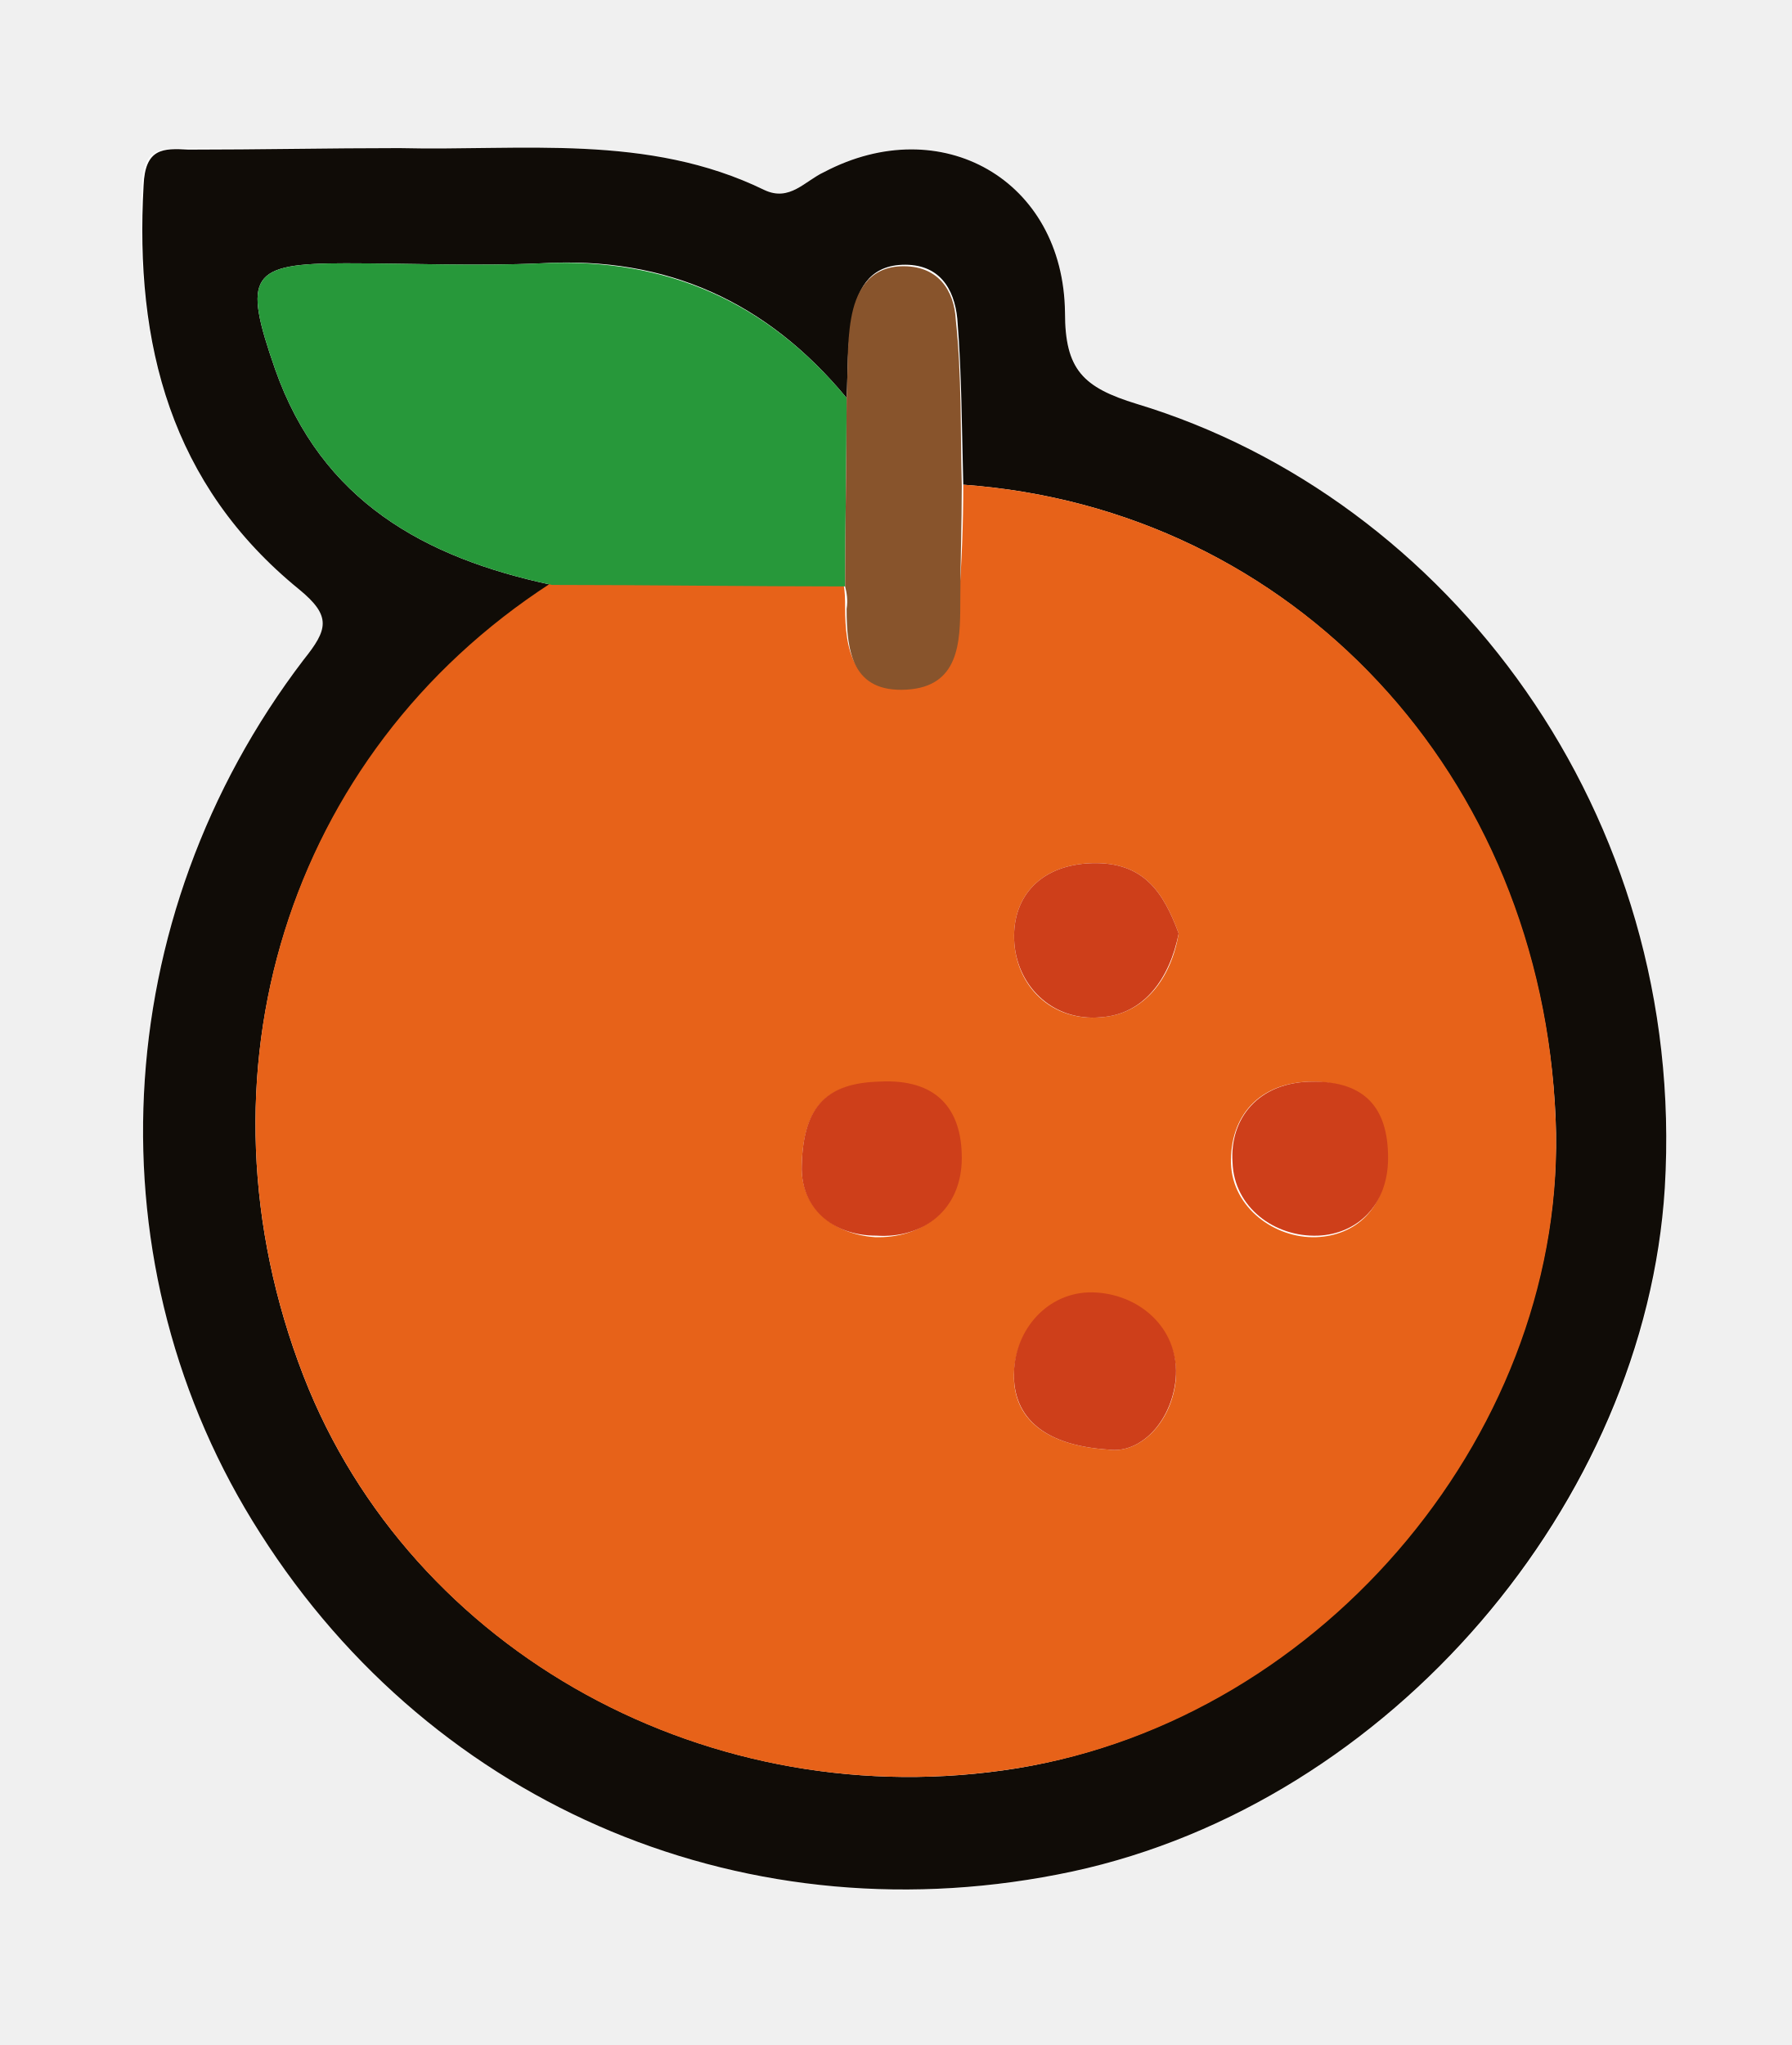
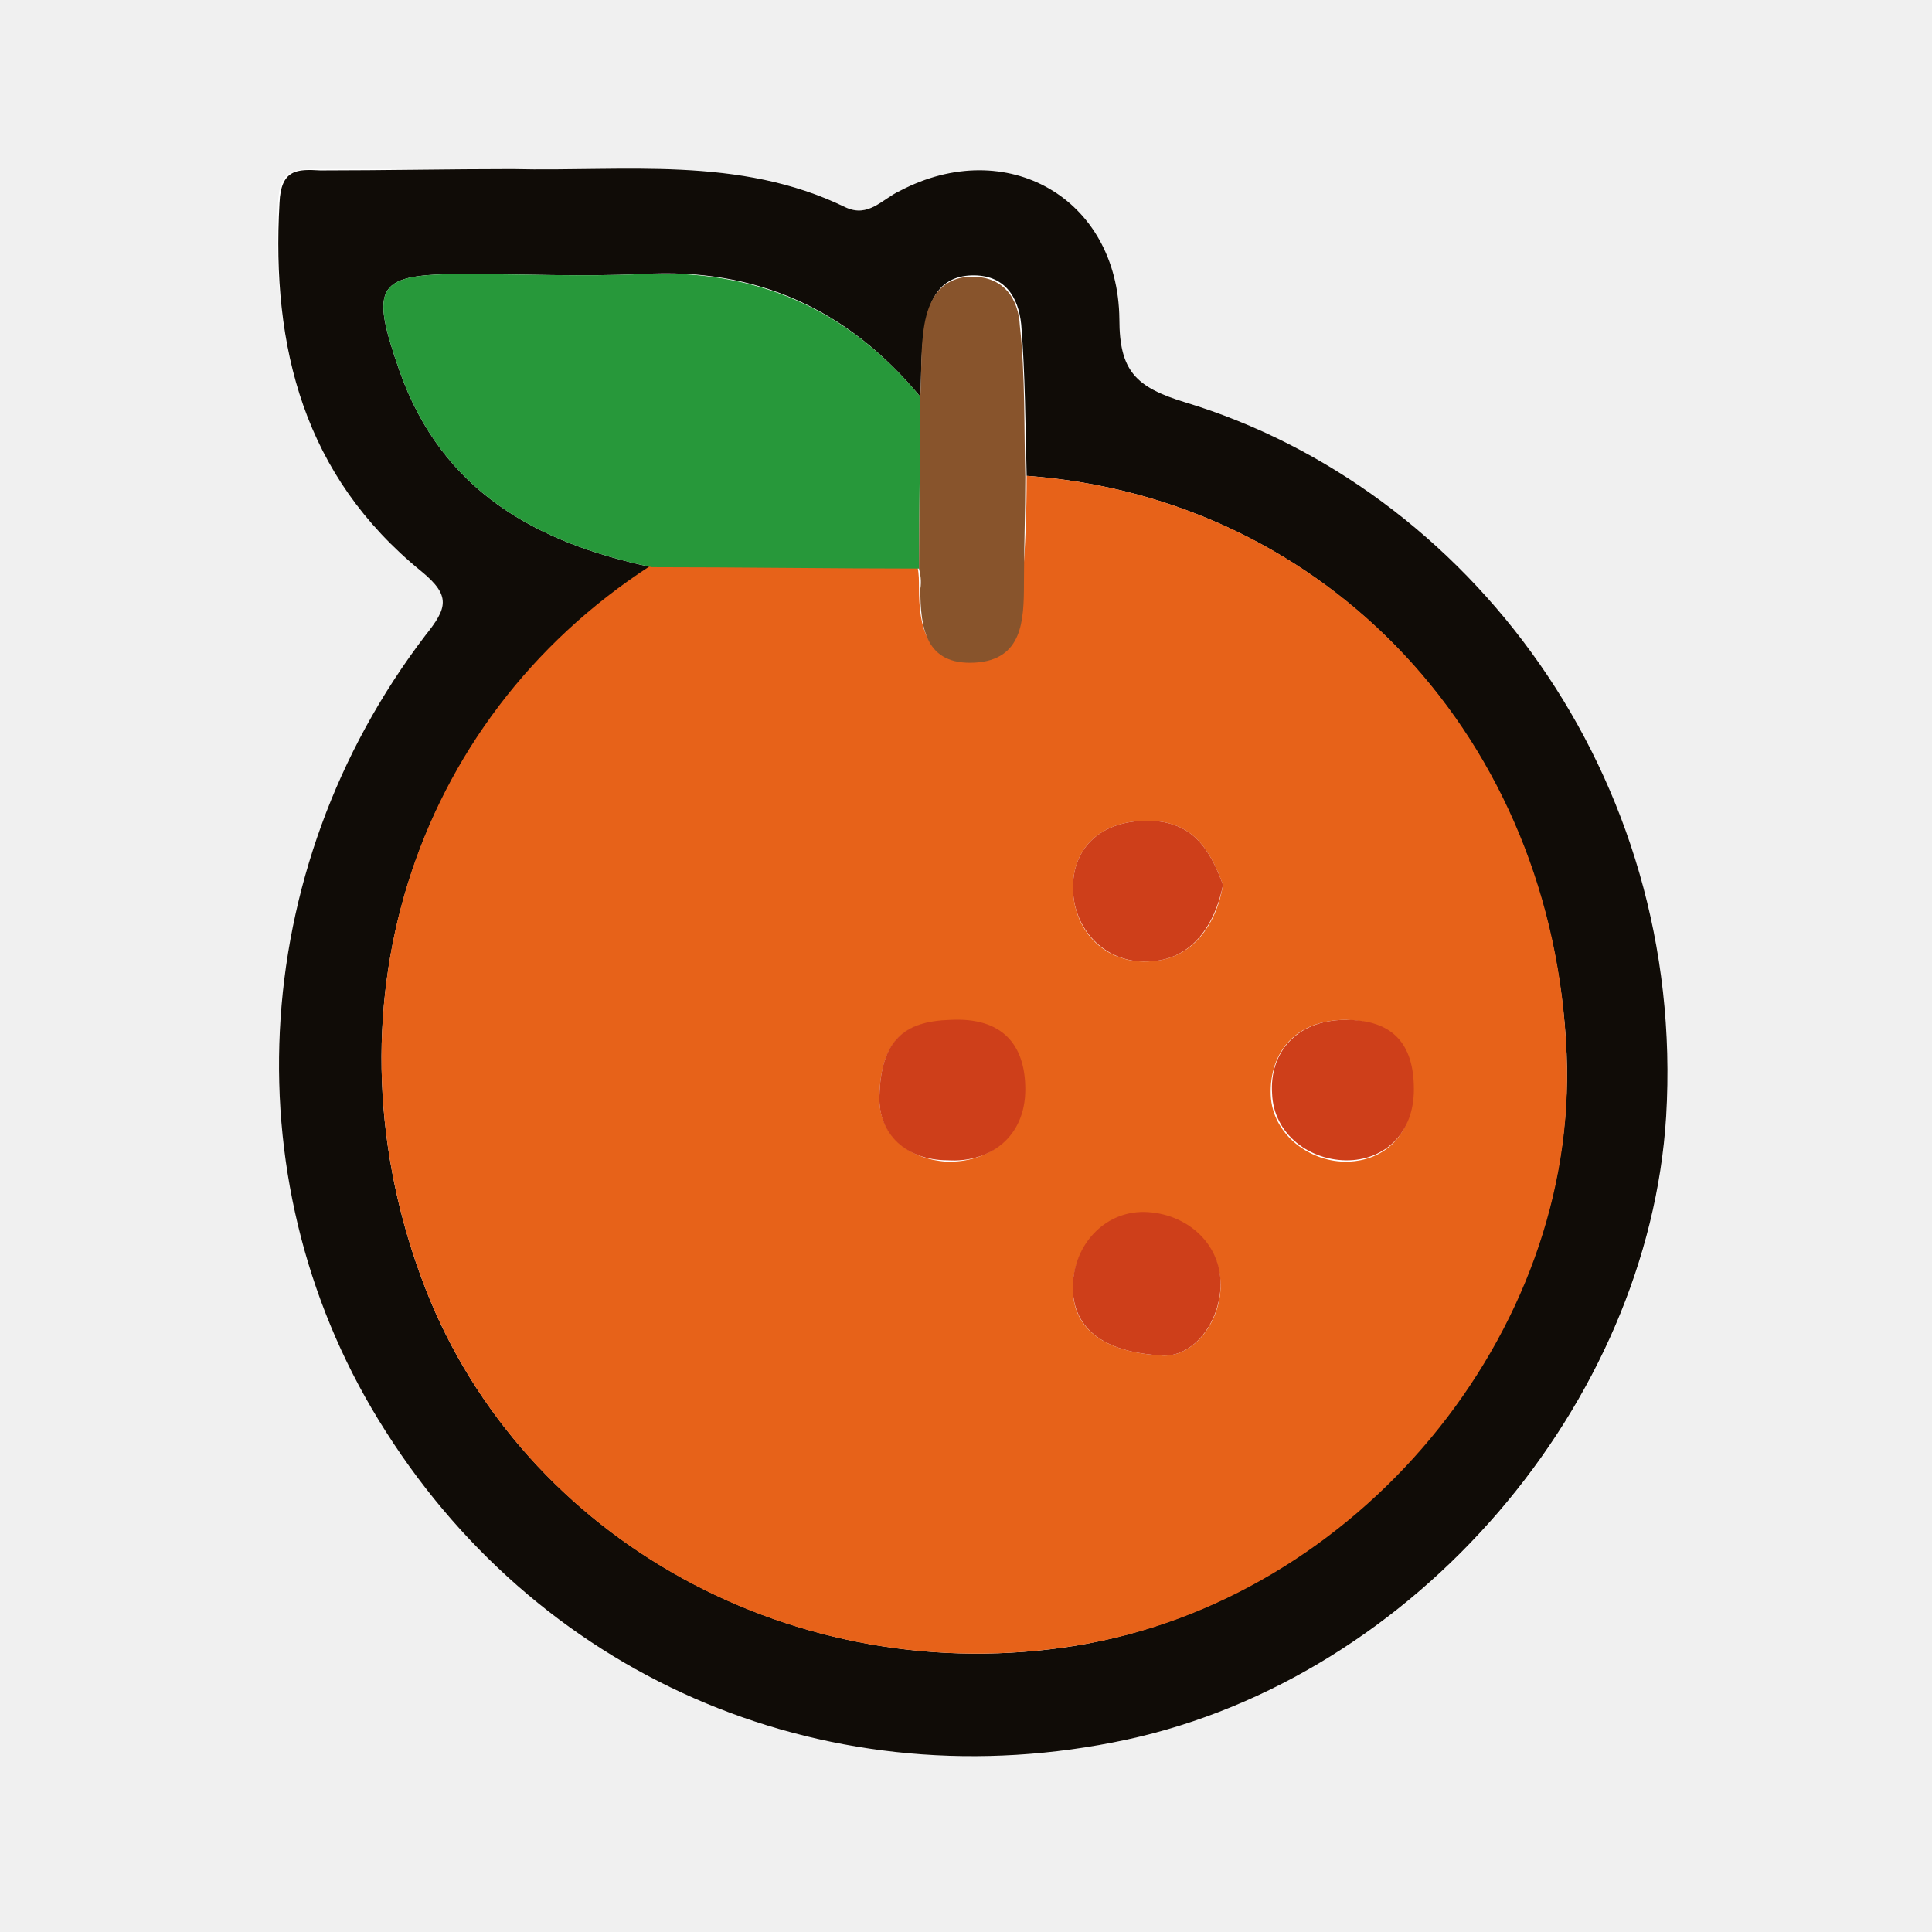
- <svg xmlns="http://www.w3.org/2000/svg" version="1.1" id="图层_1" x="0px" y="0px" viewBox="0 0 119.8 136.7" style="enable-background:new 0 0 119.8 136.7;" xml:space="preserve">
+ <svg xmlns="http://www.w3.org/2000/svg" version="1.1" id="图层_1" x="0px" y="0px" viewBox="0 0 141.7 141.7" style="enable-background:new 0 0 141.7 141.7;" xml:space="preserve">
  <style type="text/css">
	.st0{fill:#FFFFFF;}
	.st1{fill:#100C07;}
	.st2{fill:#E76219;}
	.st3{fill:#27983A;}
	.st4{fill:#88542C;}
	.st5{fill:#CE3F1A;}
</style>
  <g>
-     <path class="st0" d="M26.7,9.9c-4.7,0-9.4,0-14.2,0c-1.8,0-2.9,0-3,2.4C9,23,11.4,32.4,20,39.4c2.3,1.8,1.9,2.7,0.3,4.7   C7.1,61.4,6,84.7,17.4,102.5c11.8,18.4,32.8,27.2,54.3,22.6c21.3-4.6,38.4-24.7,39.6-45.7c1.5-25-14.5-46-35.3-52.4   c-3.6-1.1-4.8-2.4-4.8-6.1c-0.1-8.9-8.3-13.5-16.1-9.4c-1.2,0.6-2.3,2-4,1.2C43.3,8.9,35,10.1,26.7,9.9z" />
-     <path class="st1" d="M26.7,9.9c8.2,0.2,16.6-1,24.4,2.8c1.7,0.8,2.7-0.6,4-1.2c7.8-4.1,16,0.5,16.1,9.4c0,3.8,1.2,5,4.8,6.1   c20.8,6.3,36.8,27.4,35.3,52.4c-1.3,21-18.3,41.1-39.6,45.7c-21.5,4.6-42.6-4.2-54.3-22.6C6,84.7,7.1,61.4,20.3,44.1   c1.6-2,1.9-2.9-0.3-4.7c-8.6-7-11-16.4-10.4-27c0.1-2.5,1.3-2.5,3-2.4C17.3,10,22,9.9,26.7,9.9z M56.6,26.6c-5.3-6.4-12-9.5-20.4-9   c-4.4,0.2-8.8,0-13.1,0c-6.4,0-6.9,0.8-4.7,7.1c3.1,8.8,10,12.6,18.5,14.4C19.2,50.4,12.5,71.9,20.3,92   c7.2,18.5,27.3,29.5,47.7,26.2c20.6-3.4,36.8-22.9,36-43.4c-1-23-17.5-40.8-39.6-42.4c-0.1-3.7-0.1-7.4-0.4-11.1   c-0.2-2-1.2-3.7-3.7-3.6c-2.3,0.1-3,1.8-3.3,3.5C56.6,23,56.7,24.8,56.6,26.6z" />
-     <path class="st2" d="M64.4,32.4C86.5,34,103.1,51.8,104,74.8c0.9,20.5-15.4,40.1-36,43.4c-20.5,3.3-40.5-7.7-47.7-26.2   c-7.8-20.1-1.1-41.6,16.5-53c6.5,0,13.1,0.1,19.6,0.1c0.1,0.5,0.1,1,0.1,1.5c0,2.8,0.5,5.5,4,5.4c3.5-0.2,3.6-3.1,3.6-5.8   C64.3,37.6,64.4,35,64.4,32.4z M53.6,77.9c-0.1,2.7,2,4.6,4.9,4.8c3.1,0.1,5.7-1.8,5.7-5.2c0-3.3-1.7-5.3-5.5-5.1   C55.4,72.4,53.7,73.9,53.6,77.9z M78.8,62.4c-1-2.7-2.3-4.8-5.8-4.7c-3.4,0.1-5.3,2.2-5.2,5.1c0.1,3.1,2.5,5.5,5.8,5.2   C76.5,67.8,78.3,65.4,78.8,62.4z M74.1,96.9c2.1,0.3,4.2-1.8,4.5-4.6c0.3-3.2-2.2-5.6-5.3-5.8c-3-0.2-5.3,2.2-5.5,5.1   C67.6,94.5,69.5,96.6,74.1,96.9z M87.8,72.3c-3.7,0-5.6,2.4-5.5,5.5c0.1,2.9,2.9,5,5.7,4.9c2.6-0.1,4.7-1.9,4.7-5.2   C92.8,74.1,91.2,72.4,87.8,72.3z" />
-     <path class="st3" d="M56.5,39.2c-6.5,0-13.1-0.1-19.6-0.1c-8.5-1.8-15.4-5.6-18.5-14.4c-2.2-6.3-1.7-7.1,4.7-7.1   c4.4,0,8.8,0.2,13.1,0c8.4-0.4,15.1,2.6,20.4,9C56.6,30.8,56.5,35,56.5,39.2z" />
-     <path class="st4" d="M56.5,39.2c0-4.2,0.1-8.4,0.1-12.6c0.1-1.8,0-3.6,0.3-5.3c0.3-1.7,1.1-3.4,3.3-3.5c2.5-0.1,3.6,1.6,3.7,3.6   c0.4,3.7,0.3,7.4,0.4,11.1c0,2.6-0.1,5.2-0.1,7.8c0,2.7-0.1,5.6-3.6,5.8c-3.6,0.2-4-2.5-4-5.4C56.7,40.1,56.6,39.6,56.5,39.2z" />
-     <path class="st5" d="M53.6,77.9c0.1-4.1,1.8-5.5,5.2-5.6c3.8-0.2,5.5,1.8,5.5,5.1c0,3.5-2.6,5.4-5.7,5.2   C55.6,82.6,53.5,80.7,53.6,77.9z" />
-     <path class="st5" d="M78.8,62.4c-0.6,3-2.3,5.4-5.2,5.6c-3.3,0.3-5.7-2.2-5.8-5.2c-0.1-2.9,1.8-5,5.2-5.1   C76.5,57.6,77.8,59.7,78.8,62.4z" />
-     <path class="st5" d="M74.1,96.9c-4.6-0.3-6.5-2.4-6.3-5.4c0.2-2.9,2.5-5.3,5.5-5.1c3.1,0.2,5.6,2.6,5.3,5.8   C78.3,95.1,76.2,97.2,74.1,96.9z" />
-     <path class="st5" d="M87.8,72.3c3.4,0,5,1.7,5,5.1c0,3.2-2.1,5.1-4.7,5.2c-2.9,0.1-5.6-1.9-5.7-4.9C82.2,74.8,84.1,72.3,87.8,72.3z   " />
+     <path class="st0" d="M37.6,12.4c-4.7,0-9.4,0-14.2,0c-1.8,0-2.9,0-3,2.4c-0.5,10.7,1.9,20.1,10.5,27.1c2.3,1.8,1.9,2.7,0.3,4.7   C18,63.9,16.9,87.2,28.3,105c11.8,18.4,32.8,27.2,54.3,22.6c21.3-4.6,38.4-24.7,39.6-45.7c1.5-25-14.5-46-35.3-52.4   c-3.6-1.1-4.8-2.4-4.8-6.1C82,14.5,73.8,9.9,66,14c-1.2,0.6-2.3,2-4,1.2C54.2,11.4,45.9,12.6,37.6,12.4z" />
+     <path class="st1" d="M37.6,12.4c8.2,0.2,16.6-1,24.4,2.8c1.7,0.8,2.7-0.6,4-1.2c7.8-4.1,16,0.5,16.1,9.4c0,3.8,1.2,5,4.8,6.1   c20.8,6.3,36.8,27.4,35.3,52.4c-1.3,21-18.3,41.1-39.6,45.7c-21.5,4.6-42.6-4.2-54.3-22.6C16.9,87.2,18,63.9,31.2,46.6   c1.6-2,1.9-2.9-0.3-4.7c-8.6-7-11-16.4-10.4-27c0.1-2.5,1.3-2.5,3-2.4C28.2,12.5,32.9,12.4,37.6,12.4z M67.5,29.1   c-5.3-6.4-12-9.5-20.4-9c-4.4,0.2-8.8,0-13.1,0c-6.4,0-6.9,0.8-4.7,7.1c3.1,8.8,10,12.6,18.5,14.4C30.1,52.9,23.4,74.4,31.2,94.5   c7.2,18.5,27.3,29.5,47.7,26.2c20.6-3.4,36.8-22.9,36-43.4c-1-23-17.5-40.8-39.6-42.4c-0.1-3.7-0.1-7.4-0.4-11.1   c-0.2-2-1.2-3.7-3.7-3.6c-2.3,0.1-3,1.8-3.3,3.5C67.5,25.5,67.6,27.3,67.5,29.1z" />
+     <path class="st2" d="M75.3,34.9c22.1,1.6,38.7,19.4,39.6,42.4c0.9,20.5-15.4,40.1-36,43.4C58.4,124,38.4,113,31.2,94.5   c-7.8-20.1-1.1-41.6,16.5-53c6.5,0,13.1,0.1,19.6,0.1c0.1,0.5,0.1,1,0.1,1.5c0,2.8,0.5,5.5,4,5.4c3.5-0.2,3.6-3.1,3.6-5.8   C75.2,40.1,75.3,37.5,75.3,34.9z M64.5,80.4c-0.1,2.7,2,4.6,4.9,4.8c3.1,0.1,5.7-1.8,5.7-5.2c0-3.3-1.7-5.3-5.5-5.1   C66.3,74.9,64.6,76.4,64.5,80.4z M89.7,64.9c-1-2.7-2.3-4.8-5.8-4.7c-3.4,0.1-5.3,2.2-5.2,5.1c0.1,3.1,2.5,5.5,5.8,5.2   C87.4,70.3,89.2,67.9,89.7,64.9z M85,99.4c2.1,0.3,4.2-1.8,4.5-4.6c0.3-3.2-2.2-5.6-5.3-5.8c-3-0.2-5.3,2.2-5.5,5.1   S80.4,99.1,85,99.4z M98.7,74.8c-3.7,0-5.6,2.4-5.5,5.5c0.1,2.9,2.9,5,5.7,4.9c2.6-0.1,4.7-1.9,4.7-5.2   C103.7,76.6,102.1,74.9,98.7,74.8z" />
+     <path class="st3" d="M67.4,41.7c-6.5,0-13.1-0.1-19.6-0.1c-8.5-1.8-15.4-5.6-18.5-14.4c-2.2-6.3-1.7-7.1,4.7-7.1   c4.4,0,8.8,0.2,13.1,0c8.4-0.4,15.1,2.6,20.4,9C67.5,33.3,67.4,37.5,67.4,41.7z" />
+     <path class="st4" d="M67.4,41.7c0-4.2,0.1-8.4,0.1-12.6c0.1-1.8,0-3.6,0.3-5.3c0.3-1.7,1.1-3.4,3.3-3.5c2.5-0.1,3.6,1.6,3.7,3.6   c0.4,3.7,0.3,7.4,0.4,11.1c0,2.6-0.1,5.2-0.1,7.8c0,2.7-0.1,5.6-3.6,5.8c-3.6,0.2-4-2.5-4-5.4C67.6,42.6,67.5,42.1,67.4,41.7z" />
+     <path class="st5" d="M64.5,80.4c0.1-4.1,1.8-5.5,5.2-5.6c3.8-0.2,5.5,1.8,5.5,5.1c0,3.5-2.6,5.4-5.7,5.2   C66.5,85.1,64.4,83.2,64.5,80.4z" />
+     <path class="st5" d="M89.7,64.9c-0.6,3-2.3,5.4-5.2,5.6c-3.3,0.3-5.7-2.2-5.8-5.2c-0.1-2.9,1.8-5,5.2-5.1   C87.4,60.1,88.7,62.2,89.7,64.9z" />
+     <path class="st5" d="M85,99.4c-4.6-0.3-6.5-2.4-6.3-5.4c0.2-2.9,2.5-5.3,5.5-5.1c3.1,0.2,5.6,2.6,5.3,5.8   C89.2,97.6,87.1,99.7,85,99.4z" />
+     <path class="st5" d="M98.7,74.8c3.4,0,5,1.7,5,5.1c0,3.2-2.1,5.1-4.7,5.2c-2.9,0.1-5.6-1.9-5.7-4.9C93.1,77.3,95,74.8,98.7,74.8z" />
  </g>
</svg>
